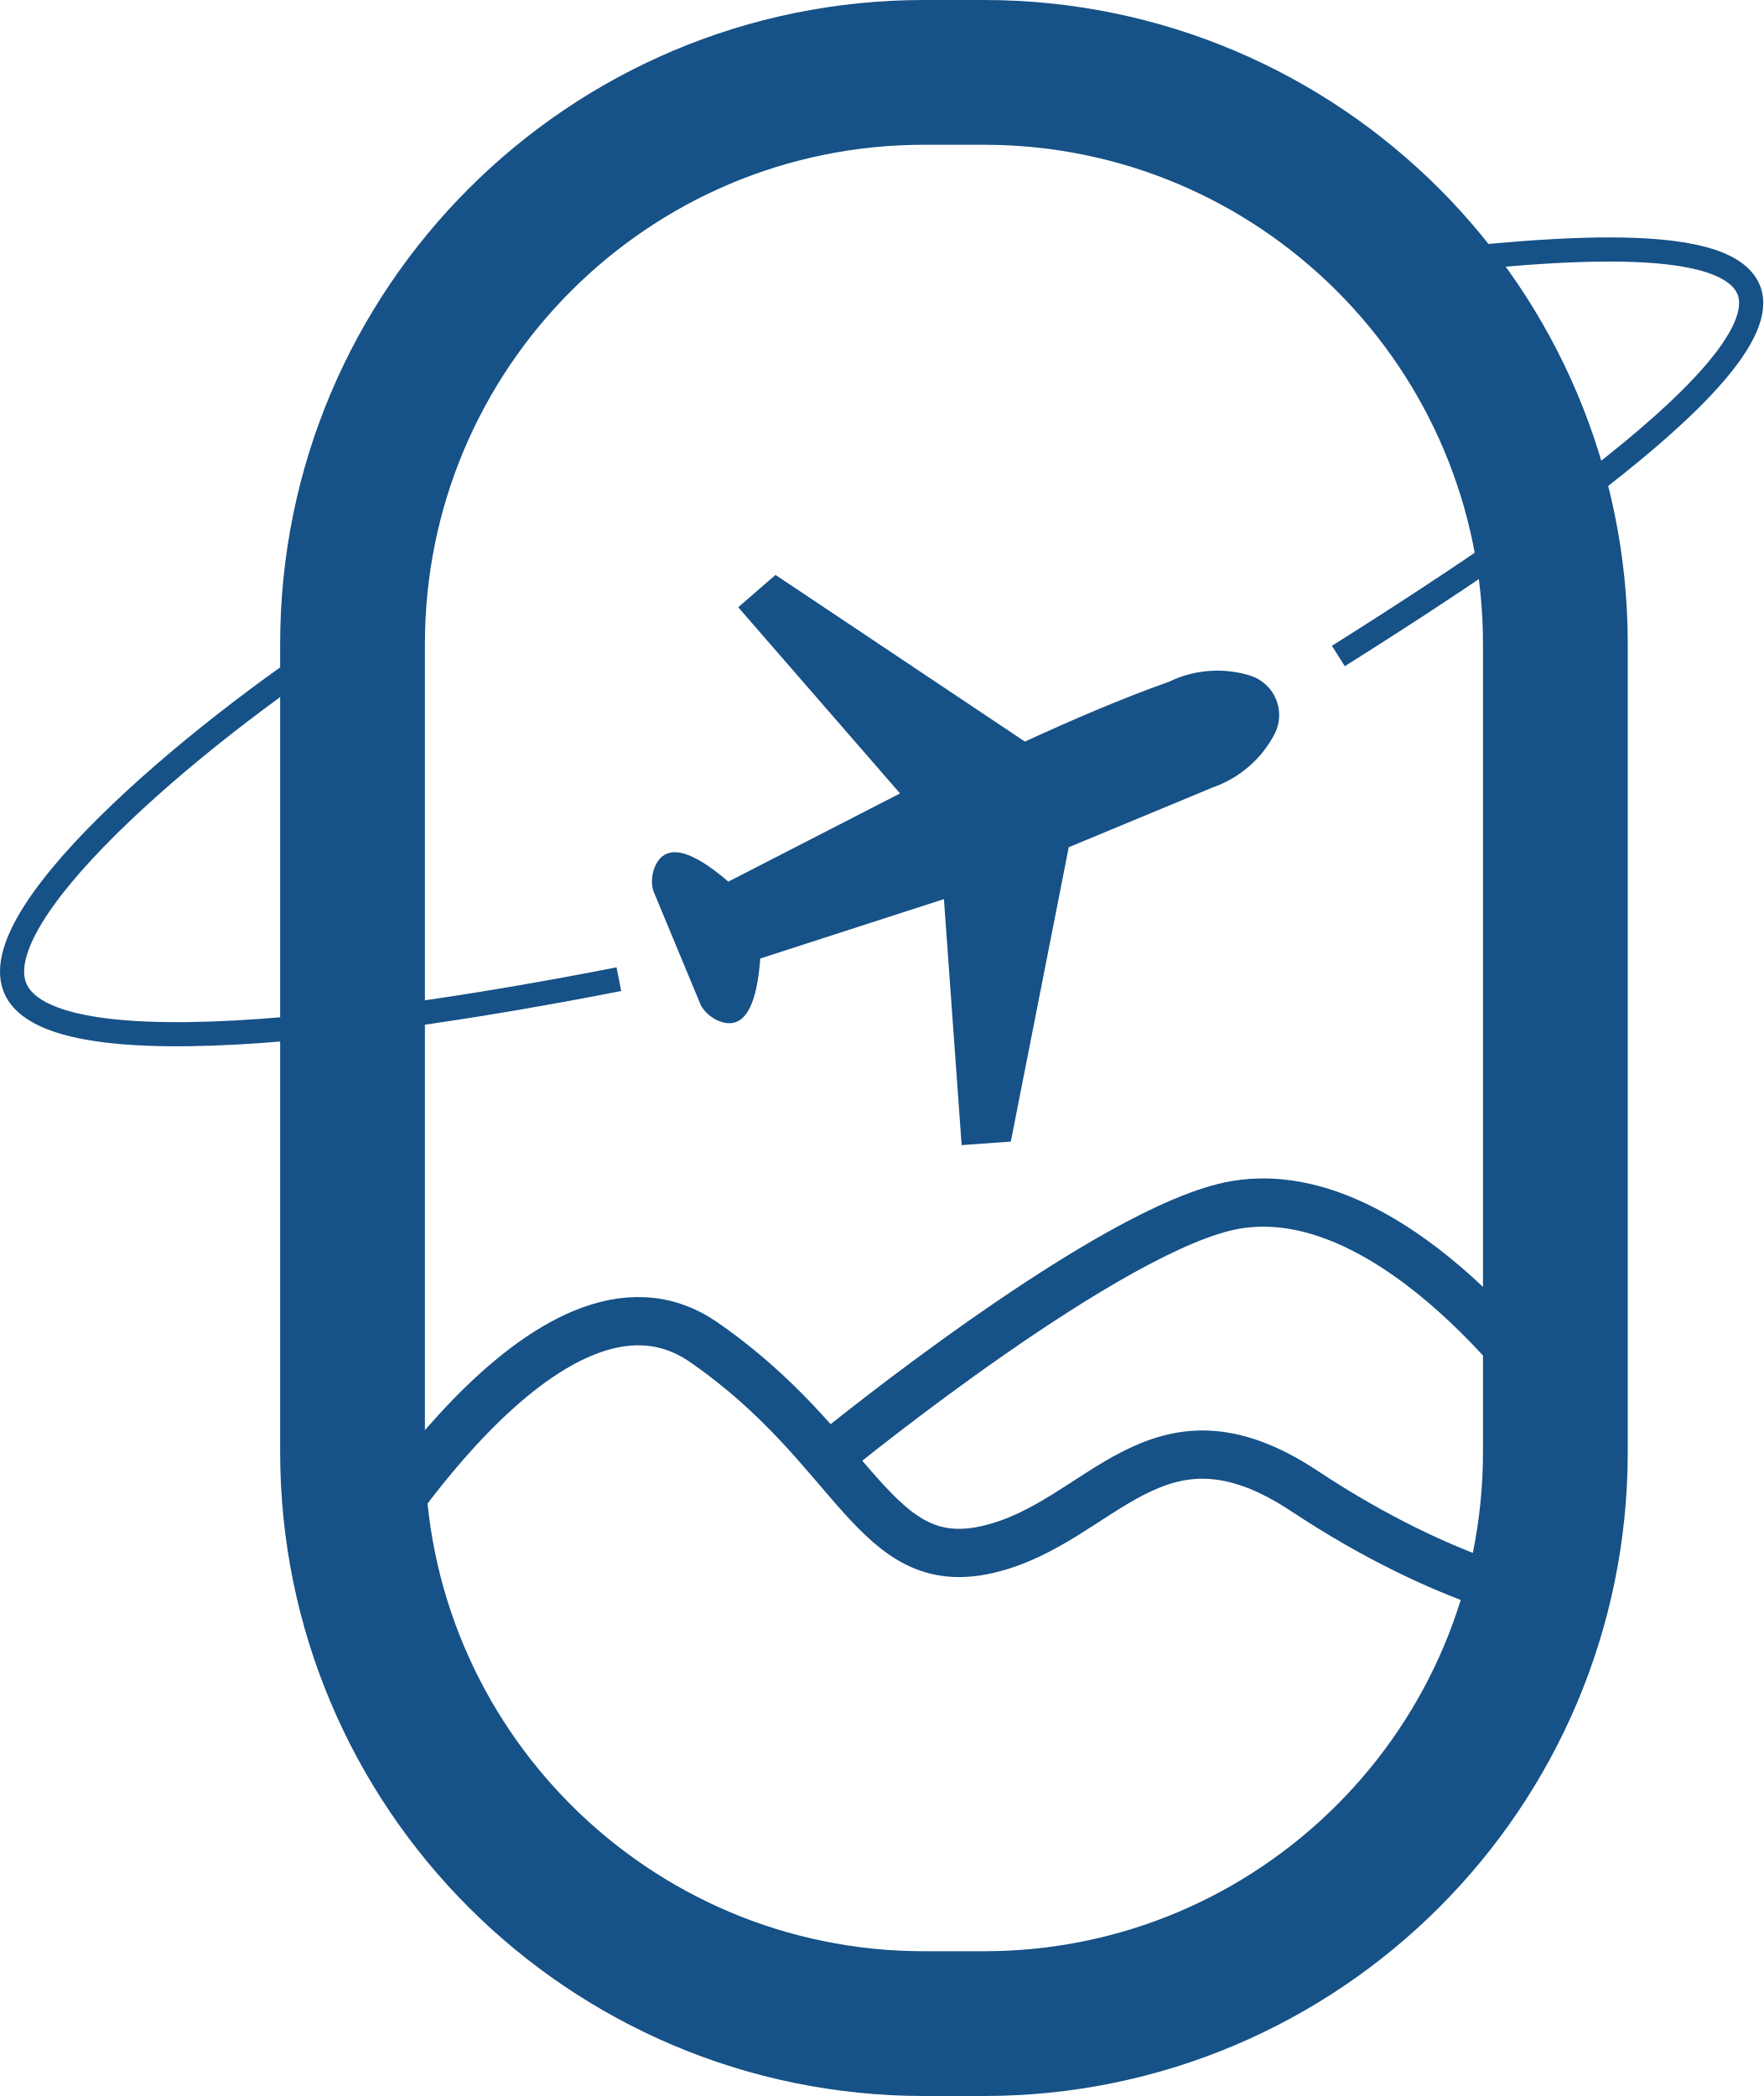
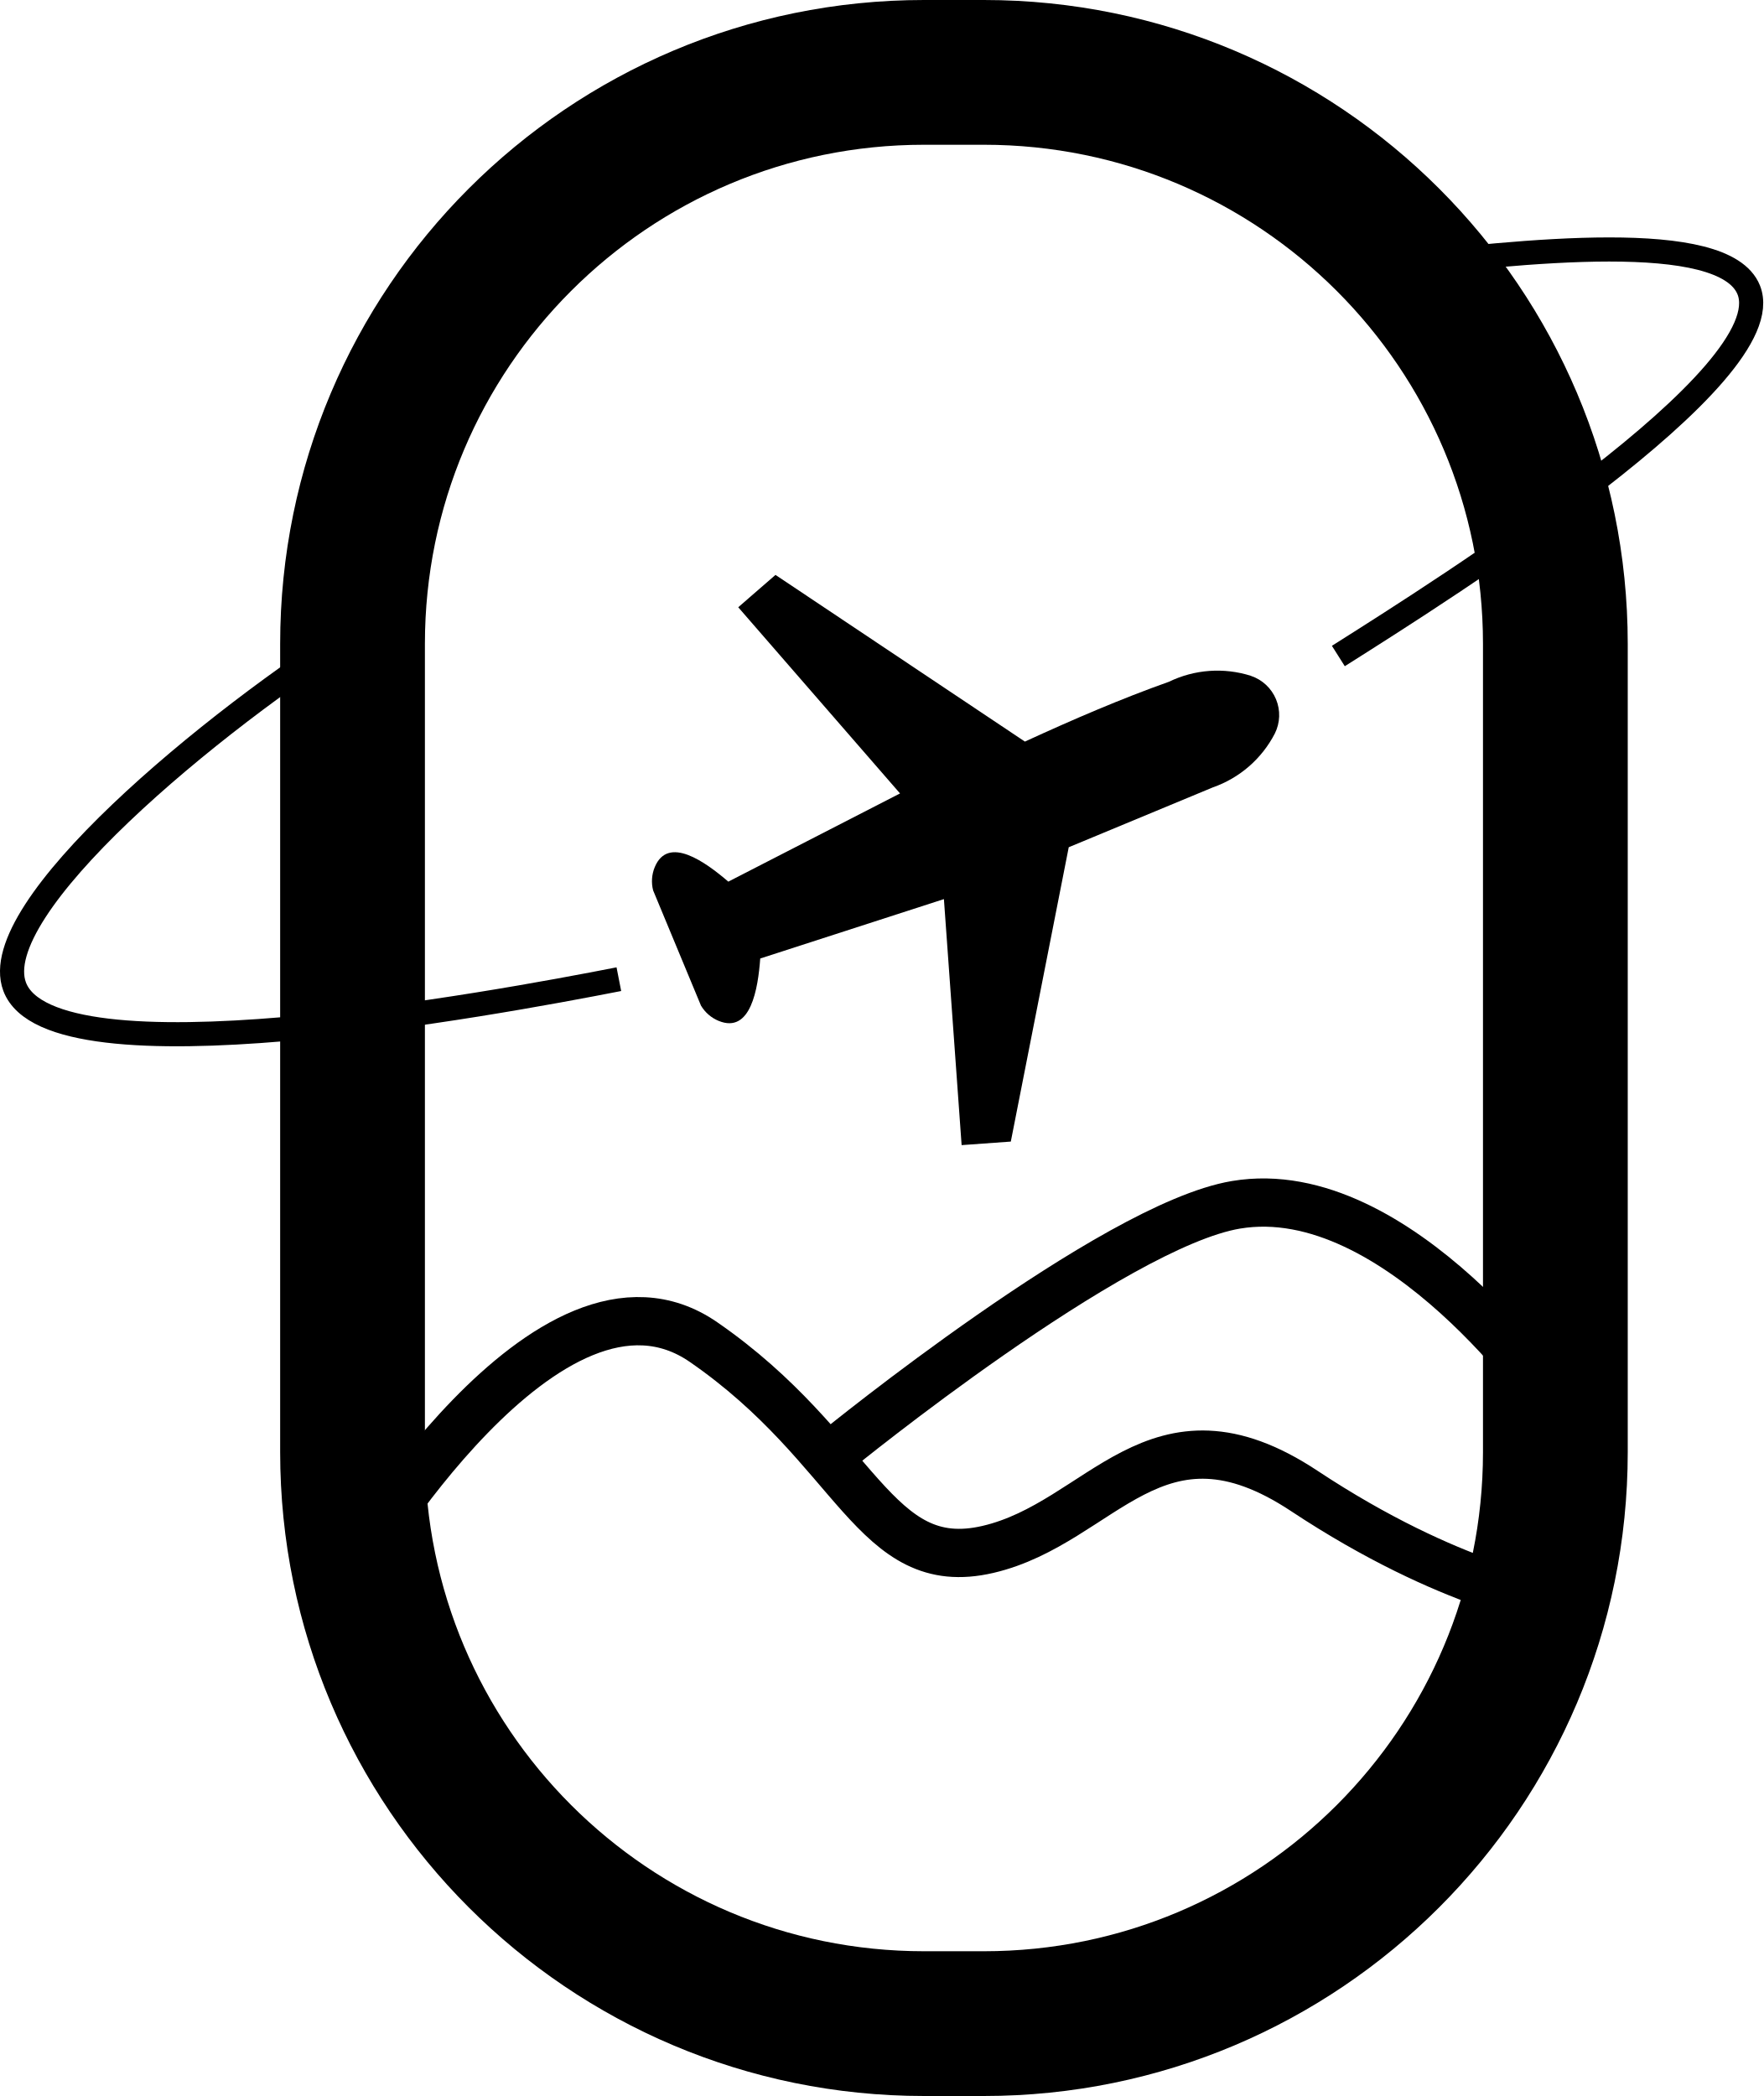
- <svg xmlns="http://www.w3.org/2000/svg" width="97.444" height="115.835" viewBox="0 0 73.083 86.877">
-   <g fill="none" stroke="#165187" stroke-miterlimit="10">
+ <svg xmlns="http://www.w3.org/2000/svg" viewBox="0 0 73.083 86.877">
+   <g fill="none" stroke="currentColor" stroke-miterlimit="10">
    <path d="M14.612 65.102s8.154-13.884 14.545-9.476 7.057 9.697 11.792 8.595 6.94-6.51 13.11-2.424c6.073 4.021 10.409 4.628 10.409 4.628" stroke-width="2" />
    <path d="M15.033 25.963C8.725 29.925-.605 37.664.607 40.897c1.535 4.093 19.874.702 25.044-.311m29.822-13.395c4.5-2.845 18.434-11.635 17.009-15.176-1.028-2.553-9.403-1.594-14.993-.952" />
    <path d="M34.73 60.073s11.395-9.279 16.5-10.135c6.729-1.128 13.238 8.347 13.238 8.347" stroke-width="2" />
    <path d="M38.3 3h2.48a23.69 23.69 0 0 1 23.688 23.688V60.19A23.69 23.69 0 0 1 40.78 83.877H38.3A23.69 23.69 0 0 1 14.612 60.19V26.688C14.612 13.605 25.217 3 38.3 3z" stroke-width="6" />
  </g>
-   <path d="M51.851 28.013a4.6 4.6 0 0 0-3.399.245c-1.979.702-3.998 1.573-5.971 2.48l-10.338-6.909-1.544 1.341 6.706 7.717-7.117 3.656c-.949-.815-2.498-1.936-3.05-.6a1.53 1.53 0 0 0-.067.962l1.984 4.777c.169.283.424.505.729.631 1.336.552 1.635-1.337 1.727-2.584l7.613-2.462.734 10.197 2.039-.147 2.401-12.2 5.971-2.48a4.6 4.6 0 0 0 2.572-2.235c.221-.444.239-.962.048-1.42s-.57-.811-1.04-.968z" fill="#165187" />
+   <path d="M51.851 28.013a4.6 4.6 0 0 0-3.399.245c-1.979.702-3.998 1.573-5.971 2.48l-10.338-6.909-1.544 1.341 6.706 7.717-7.117 3.656c-.949-.815-2.498-1.936-3.05-.6a1.53 1.53 0 0 0-.067.962l1.984 4.777c.169.283.424.505.729.631 1.336.552 1.635-1.337 1.727-2.584l7.613-2.462.734 10.197 2.039-.147 2.401-12.2 5.971-2.48a4.6 4.6 0 0 0 2.572-2.235c.221-.444.239-.962.048-1.42s-.57-.811-1.04-.968z" fill="currentColor" />
</svg>
